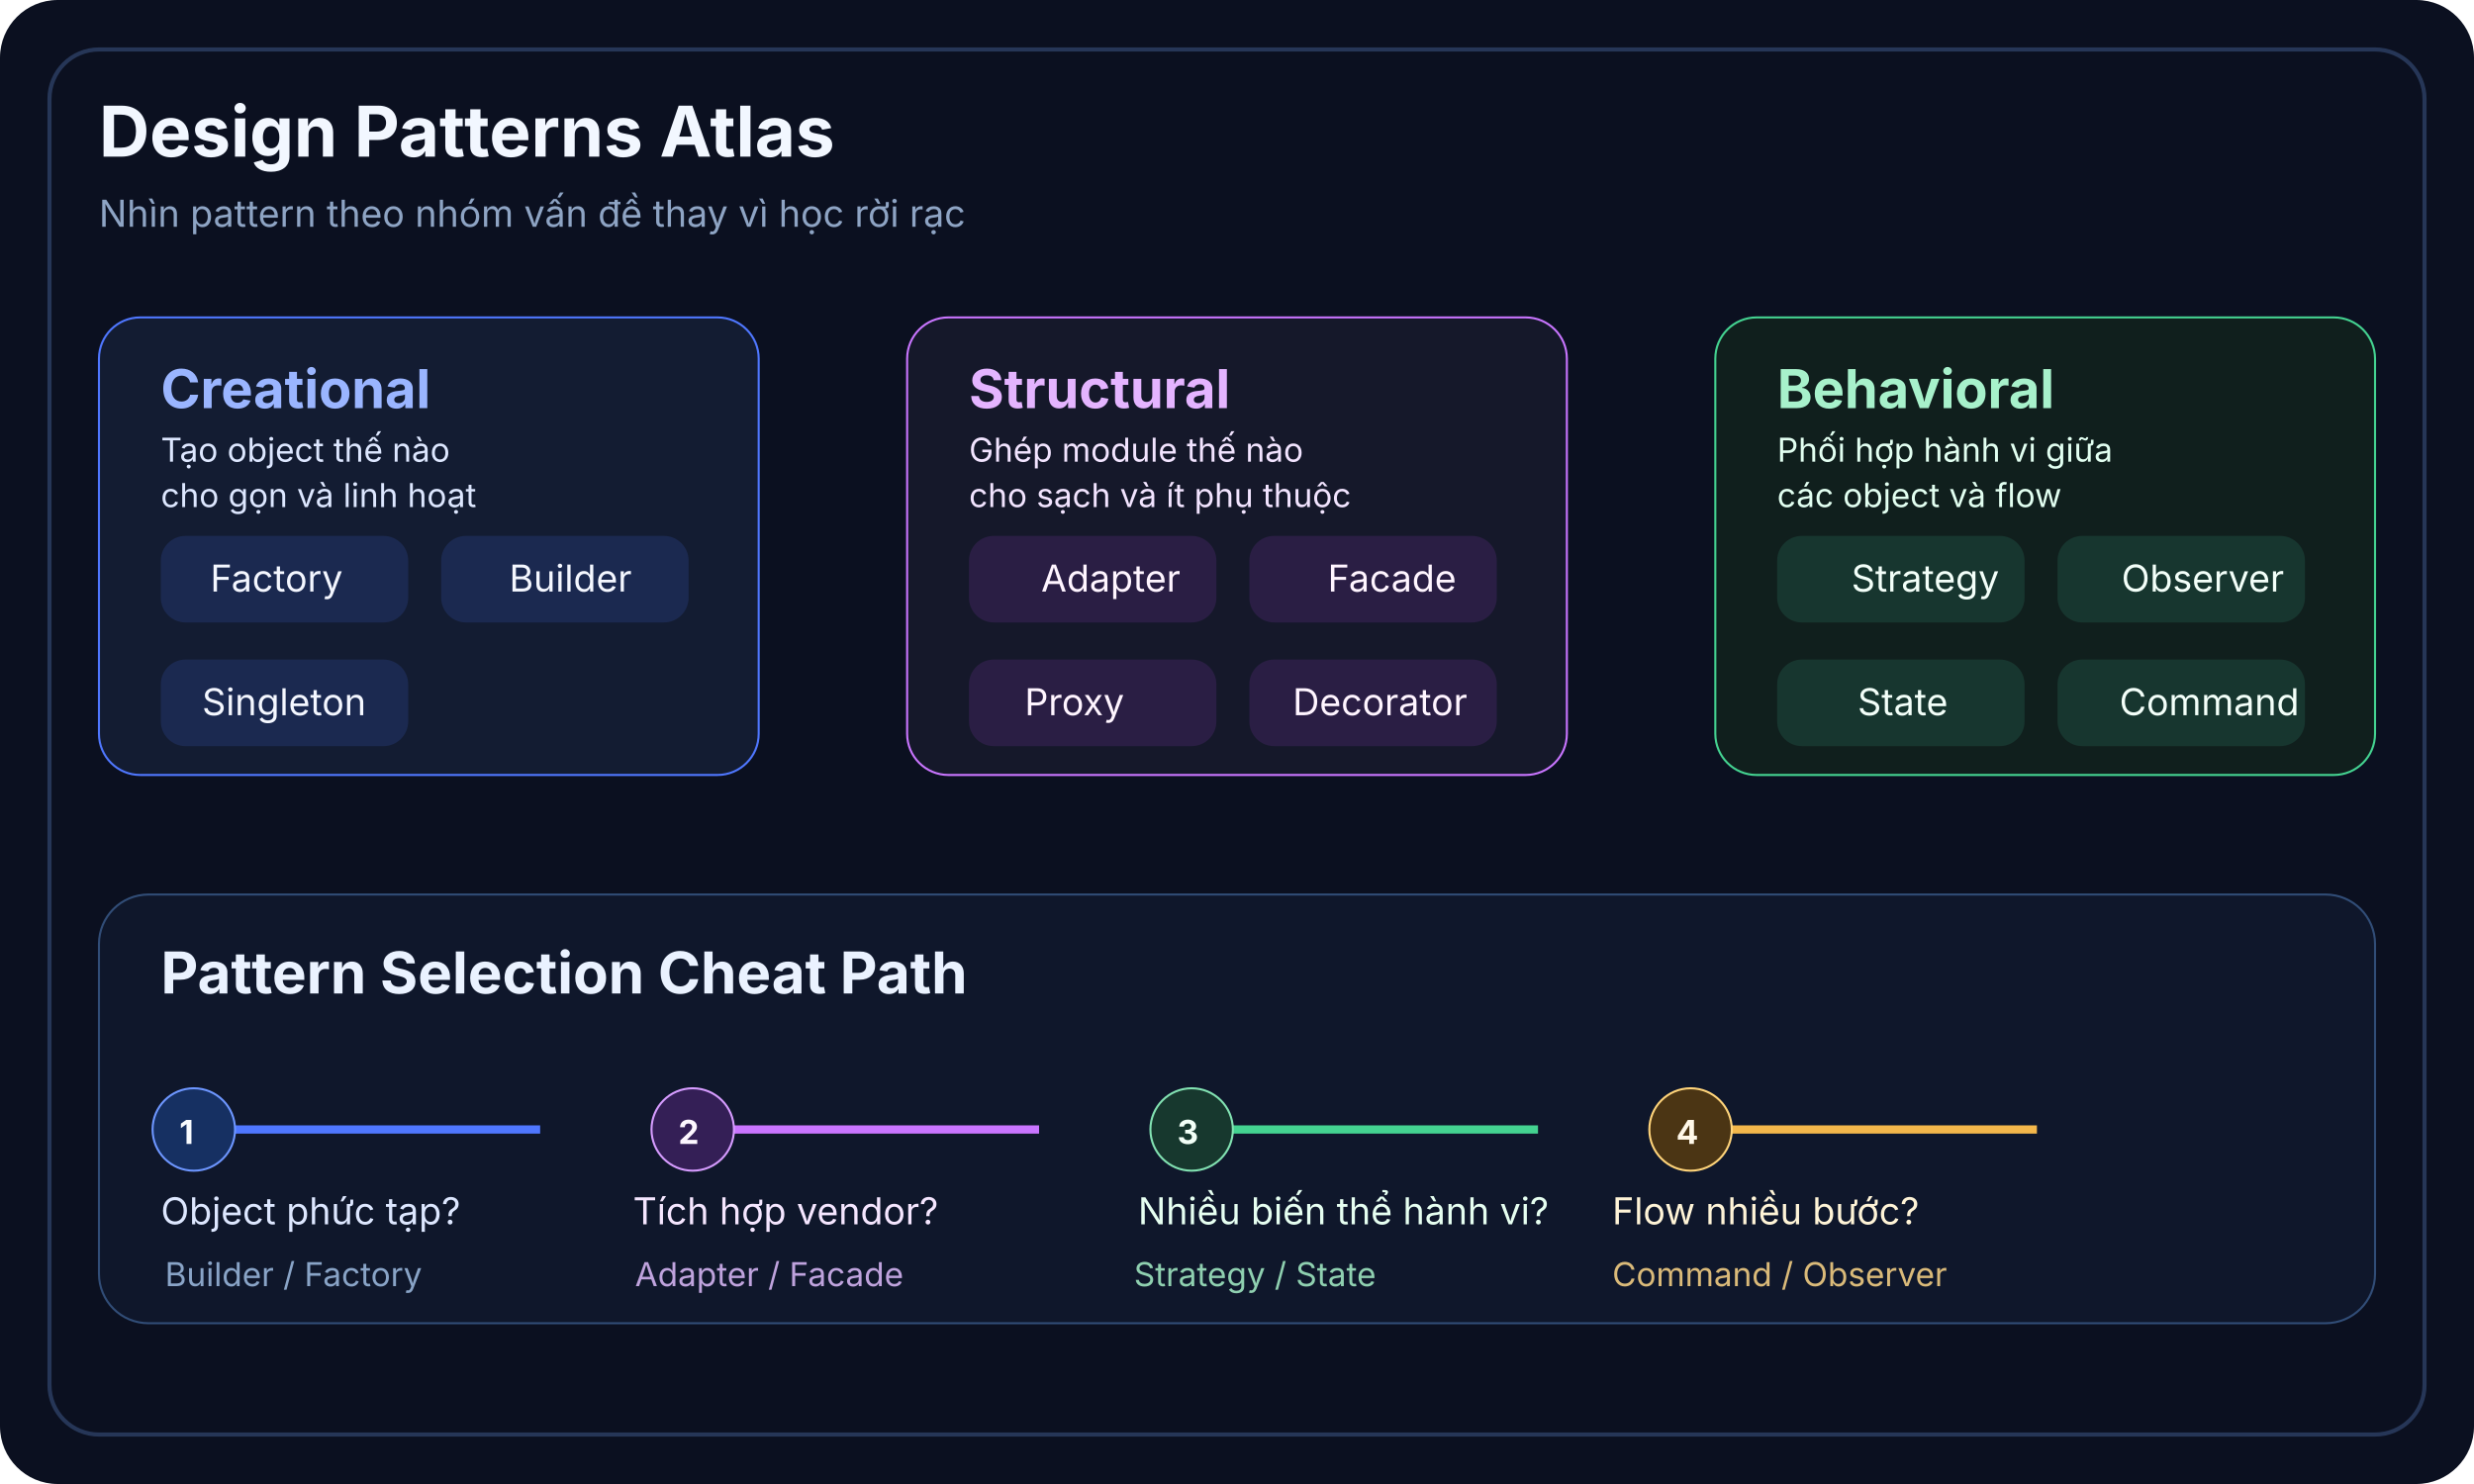
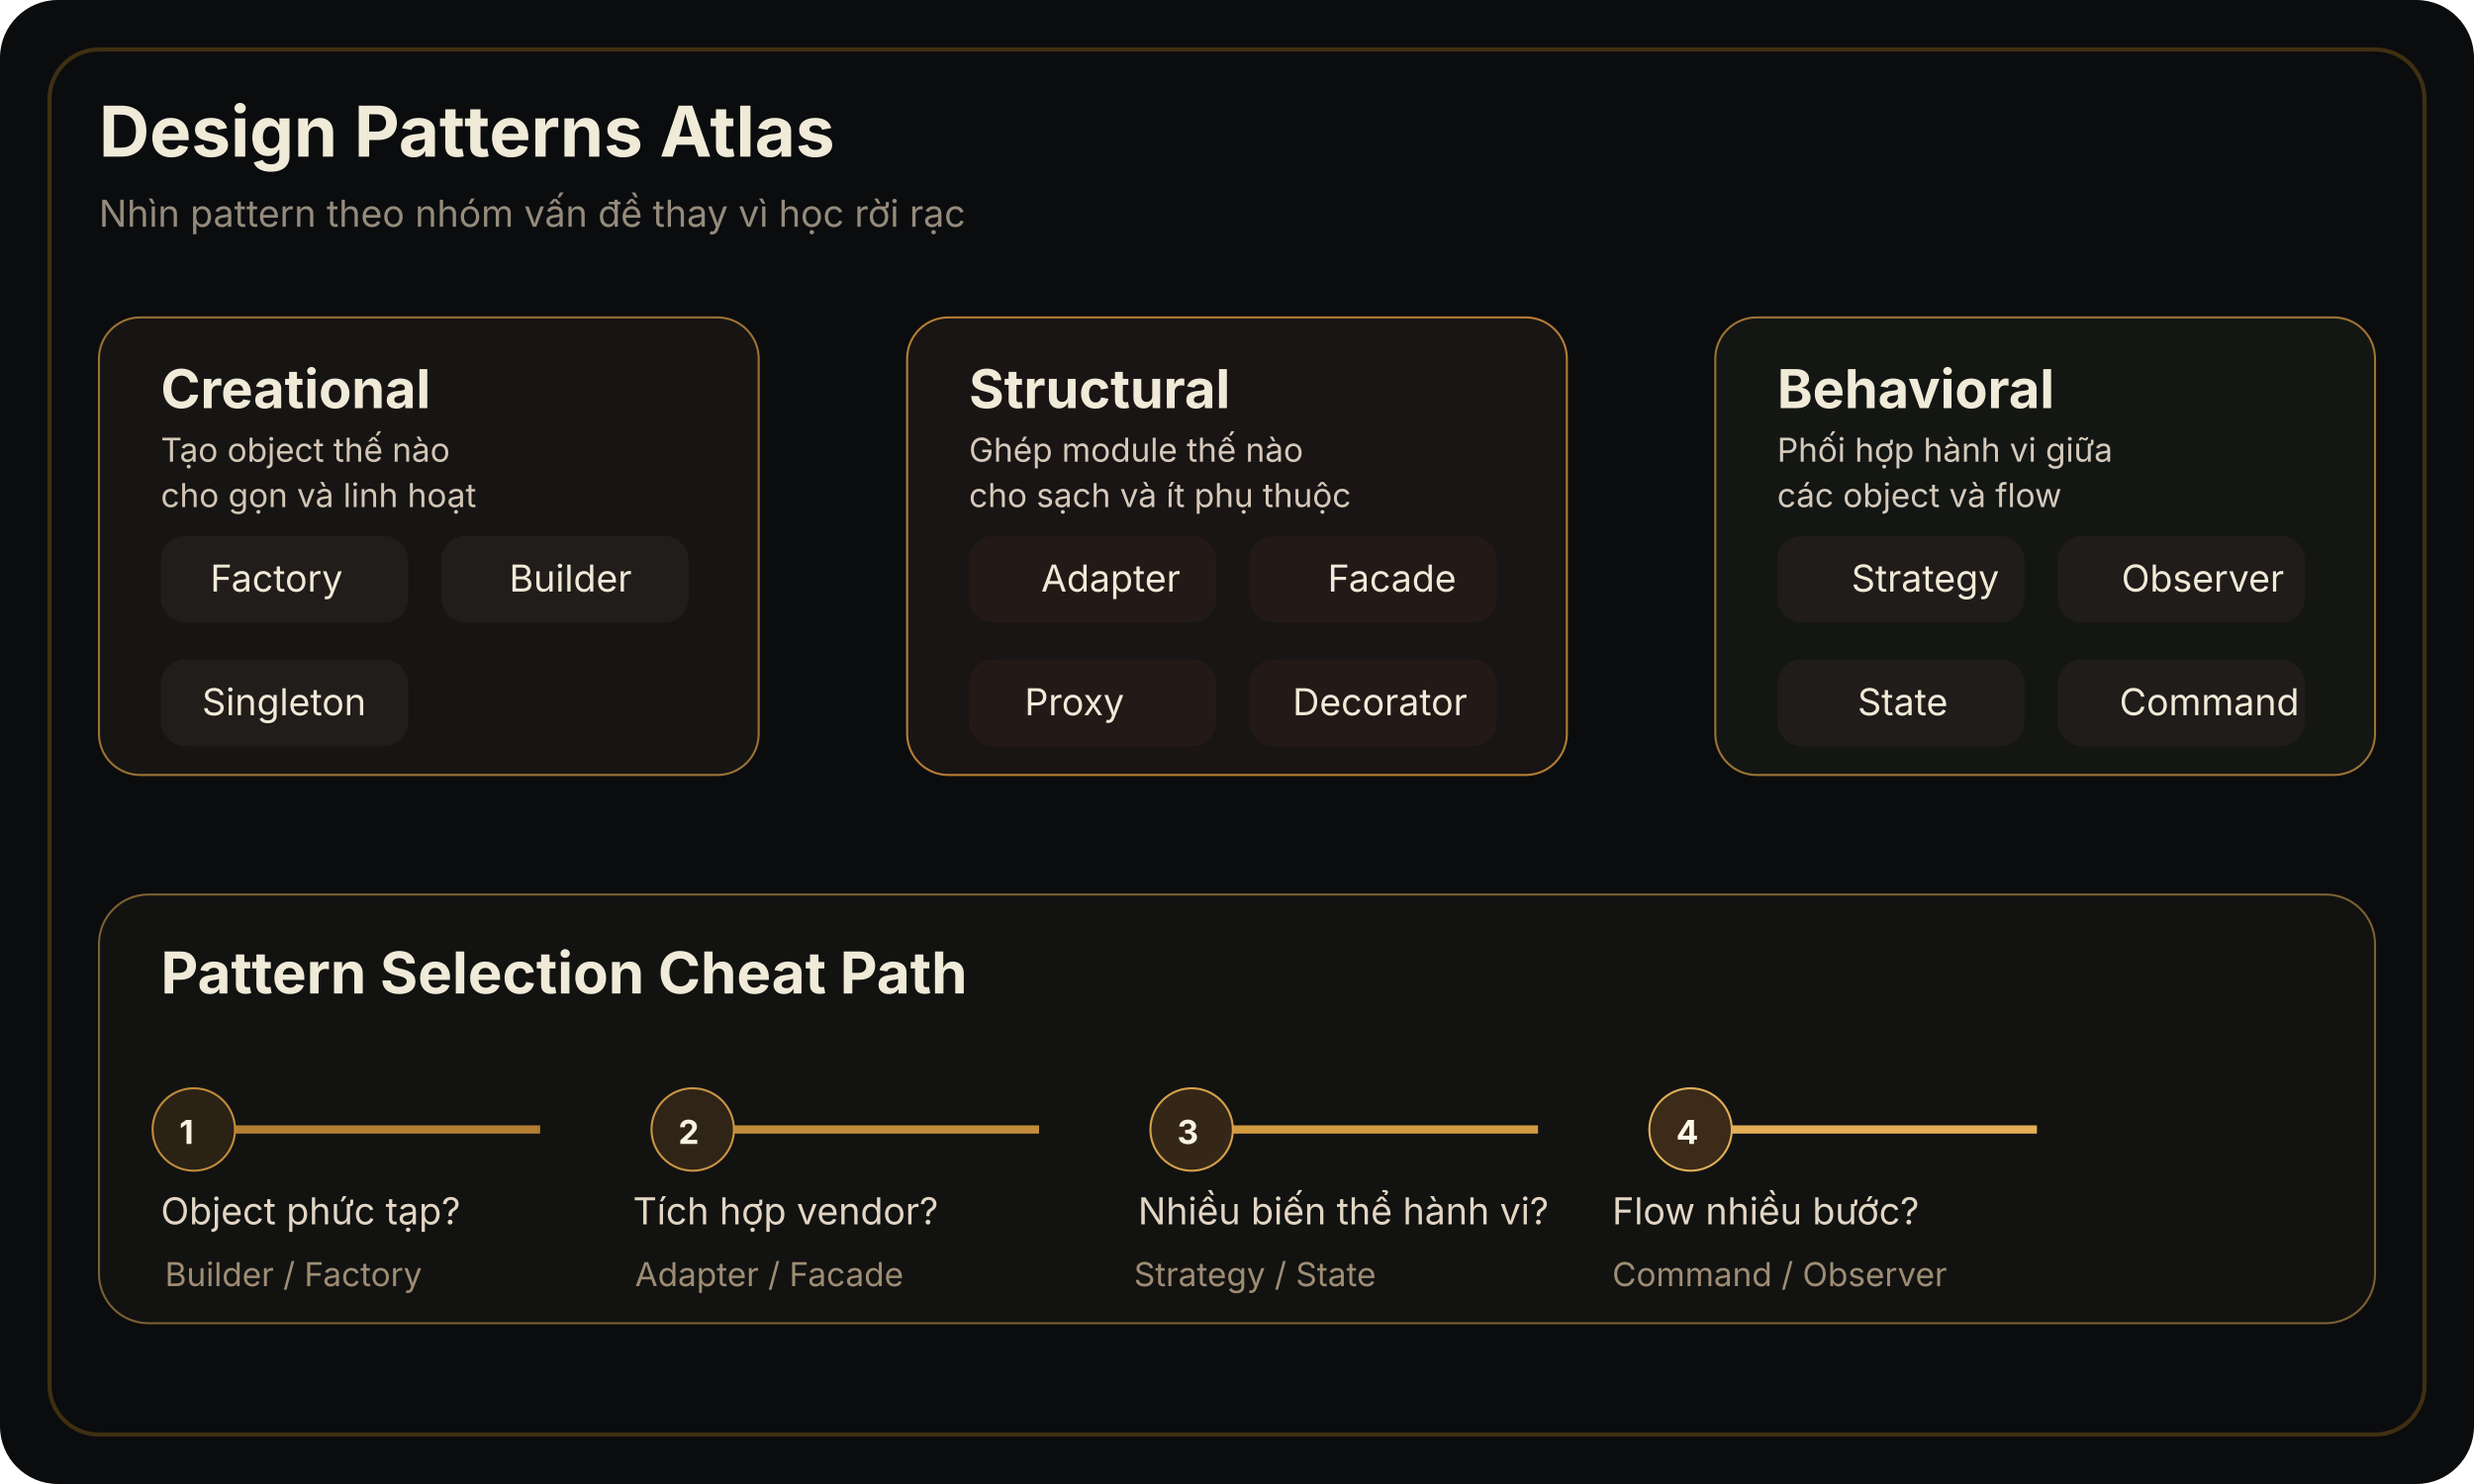
<svg xmlns="http://www.w3.org/2000/svg" width="1200" height="720" viewBox="0 0 1200 720" fill="none">
-   <rect width="1200" height="720" rx="28" fill="#0B1020" />
-   <rect x="24" y="24" width="1152" height="672" rx="24" stroke="#263657" stroke-width="2" />
-   <text x="48" y="76" fill="#F2F7FF" font-family="Inter, Arial, sans-serif" font-size="34" font-weight="700">Design Patterns Atlas</text>
-   <text x="48" y="110" fill="#8EA4C4" font-family="Inter, Arial, sans-serif" font-size="18">Nhìn pattern theo nhóm vấn đề thay vì học rời rạc</text>
-   <rect x="48" y="154" width="320" height="222" rx="20" fill="#131C32" stroke="#4F77FF" />
-   <text x="78" y="198" fill="#9AB5FF" font-family="Inter, Arial, sans-serif" font-size="26" font-weight="700">Creational</text>
-   <text x="78" y="224" fill="#DDE7FF" font-family="Inter, Arial, sans-serif" font-size="16">
+   <rect width="1200" height="720" rx="28" fill="#0B0C0E" />
+   <rect x="24" y="24" width="1152" height="672" rx="24" stroke="rgba(232,160,32,0.24)" stroke-width="2" />
+   <text x="48" y="76" fill="#F0EAD8" font-family="Inter, Arial, sans-serif" font-size="34" font-weight="700">Design Patterns Atlas</text>
+   <text x="48" y="110" fill="#958B7C" font-family="Inter, Arial, sans-serif" font-size="18">Nhìn pattern theo nhóm vấn đề thay vì học rời rạc</text>
+   <rect x="48" y="154" width="320" height="222" rx="20" fill="#171514" stroke="#9A7235" />
+   <text x="78" y="198" fill="#F0EAD8" font-family="Inter, Arial, sans-serif" font-size="26" font-weight="700">Creational</text>
+   <text x="78" y="224" fill="#D2C6B5" font-family="Inter, Arial, sans-serif" font-size="16">
    <tspan x="78" dy="0">Tạo object thế nào</tspan>
    <tspan x="78" dy="22">cho gọn và linh hoạt</tspan>
  </text>
-   <rect x="78" y="260" width="120" height="42" rx="12" fill="#1B2950" />
-   <text x="102" y="287" fill="#F4F7FF" font-family="Inter, Arial, sans-serif" font-size="18">Factory</text>
-   <rect x="214" y="260" width="120" height="42" rx="12" fill="#1B2950" />
-   <text x="247" y="287" fill="#F4F7FF" font-family="Inter, Arial, sans-serif" font-size="18">Builder</text>
-   <rect x="78" y="320" width="120" height="42" rx="12" fill="#1B2950" />
-   <text x="98" y="347" fill="#F4F7FF" font-family="Inter, Arial, sans-serif" font-size="18">Singleton</text>
-   <rect x="440" y="154" width="320" height="222" rx="20" fill="#15182A" stroke="#C975FF" />
-   <text x="470" y="198" fill="#E4B4FF" font-family="Inter, Arial, sans-serif" font-size="26" font-weight="700">Structural</text>
-   <text x="470" y="224" fill="#F2E4FF" font-family="Inter, Arial, sans-serif" font-size="16">
+   <rect x="78" y="260" width="120" height="42" rx="12" fill="#211D1A" />
+   <text x="102" y="287" fill="#F0EAD8" font-family="Inter, Arial, sans-serif" font-size="18">Factory</text>
+   <rect x="214" y="260" width="120" height="42" rx="12" fill="#211D1A" />
+   <text x="247" y="287" fill="#F0EAD8" font-family="Inter, Arial, sans-serif" font-size="18">Builder</text>
+   <rect x="78" y="320" width="120" height="42" rx="12" fill="#211D1A" />
+   <text x="98" y="347" fill="#F0EAD8" font-family="Inter, Arial, sans-serif" font-size="18">Singleton</text>
+   <rect x="440" y="154" width="320" height="222" rx="20" fill="#181514" stroke="#B57D33" />
+   <text x="470" y="198" fill="#F0EAD8" font-family="Inter, Arial, sans-serif" font-size="26" font-weight="700">Structural</text>
+   <text x="470" y="224" fill="#D6C9BA" font-family="Inter, Arial, sans-serif" font-size="16">
    <tspan x="470" dy="0">Ghép module thế nào</tspan>
    <tspan x="470" dy="22">cho sạch và ít phụ thuộc</tspan>
  </text>
-   <rect x="470" y="260" width="120" height="42" rx="12" fill="#2A1E44" />
-   <text x="505" y="287" fill="#FFF5FF" font-family="Inter, Arial, sans-serif" font-size="18">Adapter</text>
-   <rect x="606" y="260" width="120" height="42" rx="12" fill="#2A1E44" />
-   <text x="644" y="287" fill="#FFF5FF" font-family="Inter, Arial, sans-serif" font-size="18">Facade</text>
-   <rect x="470" y="320" width="120" height="42" rx="12" fill="#2A1E44" />
-   <text x="497" y="347" fill="#FFF5FF" font-family="Inter, Arial, sans-serif" font-size="18">Proxy</text>
-   <rect x="606" y="320" width="120" height="42" rx="12" fill="#2A1E44" />
-   <text x="627" y="347" fill="#FFF5FF" font-family="Inter, Arial, sans-serif" font-size="18">Decorator</text>
-   <rect x="832" y="154" width="320" height="222" rx="20" fill="#101F1D" stroke="#44D391" />
-   <text x="862" y="198" fill="#A7F1CB" font-family="Inter, Arial, sans-serif" font-size="26" font-weight="700">Behavioral</text>
-   <text x="862" y="224" fill="#E2FFF1" font-family="Inter, Arial, sans-serif" font-size="16">
+   <rect x="470" y="260" width="120" height="42" rx="12" fill="#231A18" />
+   <text x="505" y="287" fill="#F0EAD8" font-family="Inter, Arial, sans-serif" font-size="18">Adapter</text>
+   <rect x="606" y="260" width="120" height="42" rx="12" fill="#231A18" />
+   <text x="644" y="287" fill="#F0EAD8" font-family="Inter, Arial, sans-serif" font-size="18">Facade</text>
+   <rect x="470" y="320" width="120" height="42" rx="12" fill="#231A18" />
+   <text x="497" y="347" fill="#F0EAD8" font-family="Inter, Arial, sans-serif" font-size="18">Proxy</text>
+   <rect x="606" y="320" width="120" height="42" rx="12" fill="#231A18" />
+   <text x="627" y="347" fill="#F0EAD8" font-family="Inter, Arial, sans-serif" font-size="18">Decorator</text>
+   <rect x="832" y="154" width="320" height="222" rx="20" fill="#141614" stroke="#9C7335" />
+   <text x="862" y="198" fill="#F0EAD8" font-family="Inter, Arial, sans-serif" font-size="26" font-weight="700">Behavioral</text>
+   <text x="862" y="224" fill="#D4CABB" font-family="Inter, Arial, sans-serif" font-size="16">
    <tspan x="862" dy="0">Phối hợp hành vi giữa</tspan>
    <tspan x="862" dy="22">các object và flow</tspan>
  </text>
-   <rect x="862" y="260" width="120" height="42" rx="12" fill="#17362F" />
-   <text x="898" y="287" fill="#F3FFF9" font-family="Inter, Arial, sans-serif" font-size="18">Strategy</text>
-   <rect x="998" y="260" width="120" height="42" rx="12" fill="#17362F" />
-   <text x="1029" y="287" fill="#F3FFF9" font-family="Inter, Arial, sans-serif" font-size="18">Observer</text>
-   <rect x="862" y="320" width="120" height="42" rx="12" fill="#17362F" />
-   <text x="901" y="347" fill="#F3FFF9" font-family="Inter, Arial, sans-serif" font-size="18">State</text>
-   <rect x="998" y="320" width="120" height="42" rx="12" fill="#17362F" />
-   <text x="1028" y="347" fill="#F3FFF9" font-family="Inter, Arial, sans-serif" font-size="18">Command</text>
-   <rect x="48" y="434" width="1104" height="208" rx="24" fill="#0F172B" stroke="#314D77" />
-   <text x="78" y="482" fill="#EAF2FF" font-family="Inter, Arial, sans-serif" font-size="28" font-weight="700">Pattern Selection Cheat Path</text>
-   <path d="M110 548H262" stroke="#4F77FF" stroke-width="4" />
-   <path d="M352 548H504" stroke="#C975FF" stroke-width="4" />
-   <path d="M594 548H746" stroke="#44D391" stroke-width="4" />
-   <path d="M836 548H988" stroke="#F3B74B" stroke-width="4" />
-   <circle cx="94" cy="548" r="20" fill="#163062" stroke="#6D96FF" />
-   <text x="87" y="555" fill="#F8FBFF" font-family="Inter, Arial, sans-serif" font-size="16" font-weight="700">1</text>
-   <circle cx="336" cy="548" r="20" fill="#341F56" stroke="#D69CFF" />
-   <text x="329" y="555" fill="#FDF7FF" font-family="Inter, Arial, sans-serif" font-size="16" font-weight="700">2</text>
-   <circle cx="578" cy="548" r="20" fill="#17382E" stroke="#82E2B2" />
-   <text x="571" y="555" fill="#F2FFF7" font-family="Inter, Arial, sans-serif" font-size="16" font-weight="700">3</text>
-   <circle cx="820" cy="548" r="20" fill="#4B3514" stroke="#FFD47A" />
+   <rect x="862" y="260" width="120" height="42" rx="12" fill="#1F1C1A" />
+   <text x="898" y="287" fill="#F0EAD8" font-family="Inter, Arial, sans-serif" font-size="18">Strategy</text>
+   <rect x="998" y="260" width="120" height="42" rx="12" fill="#1F1C1A" />
+   <text x="1029" y="287" fill="#F0EAD8" font-family="Inter, Arial, sans-serif" font-size="18">Observer</text>
+   <rect x="862" y="320" width="120" height="42" rx="12" fill="#1F1C1A" />
+   <text x="901" y="347" fill="#F0EAD8" font-family="Inter, Arial, sans-serif" font-size="18">State</text>
+   <rect x="998" y="320" width="120" height="42" rx="12" fill="#1F1C1A" />
+   <text x="1028" y="347" fill="#F0EAD8" font-family="Inter, Arial, sans-serif" font-size="18">Command</text>
+   <rect x="48" y="434" width="1104" height="208" rx="24" fill="#121211" stroke="#7C6032" />
+   <text x="78" y="482" fill="#F0EAD8" font-family="Inter, Arial, sans-serif" font-size="28" font-weight="700">Pattern Selection Cheat Path</text>
+   <path d="M110 548H262" stroke="#B47F31" stroke-width="4" />
+   <path d="M352 548H504" stroke="#C18C3A" stroke-width="4" />
+   <path d="M594 548H746" stroke="#D29B42" stroke-width="4" />
+   <path d="M836 548H988" stroke="#E3AE56" stroke-width="4" />
+   <circle cx="94" cy="548" r="20" fill="#2B2215" stroke="#C18B39" />
+   <text x="87" y="555" fill="#F8F2E4" font-family="Inter, Arial, sans-serif" font-size="16" font-weight="700">1</text>
+   <circle cx="336" cy="548" r="20" fill="#302416" stroke="#C99544" />
+   <text x="329" y="555" fill="#F8F2E4" font-family="Inter, Arial, sans-serif" font-size="16" font-weight="700">2</text>
+   <circle cx="578" cy="548" r="20" fill="#352717" stroke="#D6A14A" />
+   <text x="571" y="555" fill="#F8F2E4" font-family="Inter, Arial, sans-serif" font-size="16" font-weight="700">3</text>
+   <circle cx="820" cy="548" r="20" fill="#3B2B18" stroke="#E1AE59" />
  <text x="813" y="555" fill="#FFF8E9" font-family="Inter, Arial, sans-serif" font-size="16" font-weight="700">4</text>
-   <text x="78" y="594" fill="#DDE7FF" font-family="Inter, Arial, sans-serif" font-size="18">Object phức tạp?</text>
-   <text x="307" y="594" fill="#F5E6FF" font-family="Inter, Arial, sans-serif" font-size="18">Tích hợp vendor?</text>
-   <text x="552" y="594" fill="#E6FFF1" font-family="Inter, Arial, sans-serif" font-size="18">Nhiều biến thể hành vi?</text>
-   <text x="782" y="594" fill="#FFF4D7" font-family="Inter, Arial, sans-serif" font-size="18">Flow nhiều bước?</text>
-   <text x="80" y="624" fill="#89A4C7" font-family="Inter, Arial, sans-serif" font-size="16">Builder / Factory</text>
-   <text x="308" y="624" fill="#BFA3DD" font-family="Inter, Arial, sans-serif" font-size="16">Adapter / Facade</text>
-   <text x="550" y="624" fill="#8FD0B0" font-family="Inter, Arial, sans-serif" font-size="16">Strategy / State</text>
-   <text x="782" y="624" fill="#DABA79" font-family="Inter, Arial, sans-serif" font-size="16">Command / Observer</text>
+   <text x="78" y="594" fill="#E2D6C4" font-family="Inter, Arial, sans-serif" font-size="18">Object phức tạp?</text>
+   <text x="307" y="594" fill="#E2D6C4" font-family="Inter, Arial, sans-serif" font-size="18">Tích hợp vendor?</text>
+   <text x="552" y="594" fill="#E2D6C4" font-family="Inter, Arial, sans-serif" font-size="18">Nhiều biến thể hành vi?</text>
+   <text x="782" y="594" fill="#E2D6C4" font-family="Inter, Arial, sans-serif" font-size="18">Flow nhiều bước?</text>
+   <text x="80" y="624" fill="#9E8D74" font-family="Inter, Arial, sans-serif" font-size="16">Builder / Factory</text>
+   <text x="308" y="624" fill="#9E8D74" font-family="Inter, Arial, sans-serif" font-size="16">Adapter / Facade</text>
+   <text x="550" y="624" fill="#9E8D74" font-family="Inter, Arial, sans-serif" font-size="16">Strategy / State</text>
+   <text x="782" y="624" fill="#9E8D74" font-family="Inter, Arial, sans-serif" font-size="16">Command / Observer</text>
</svg>
